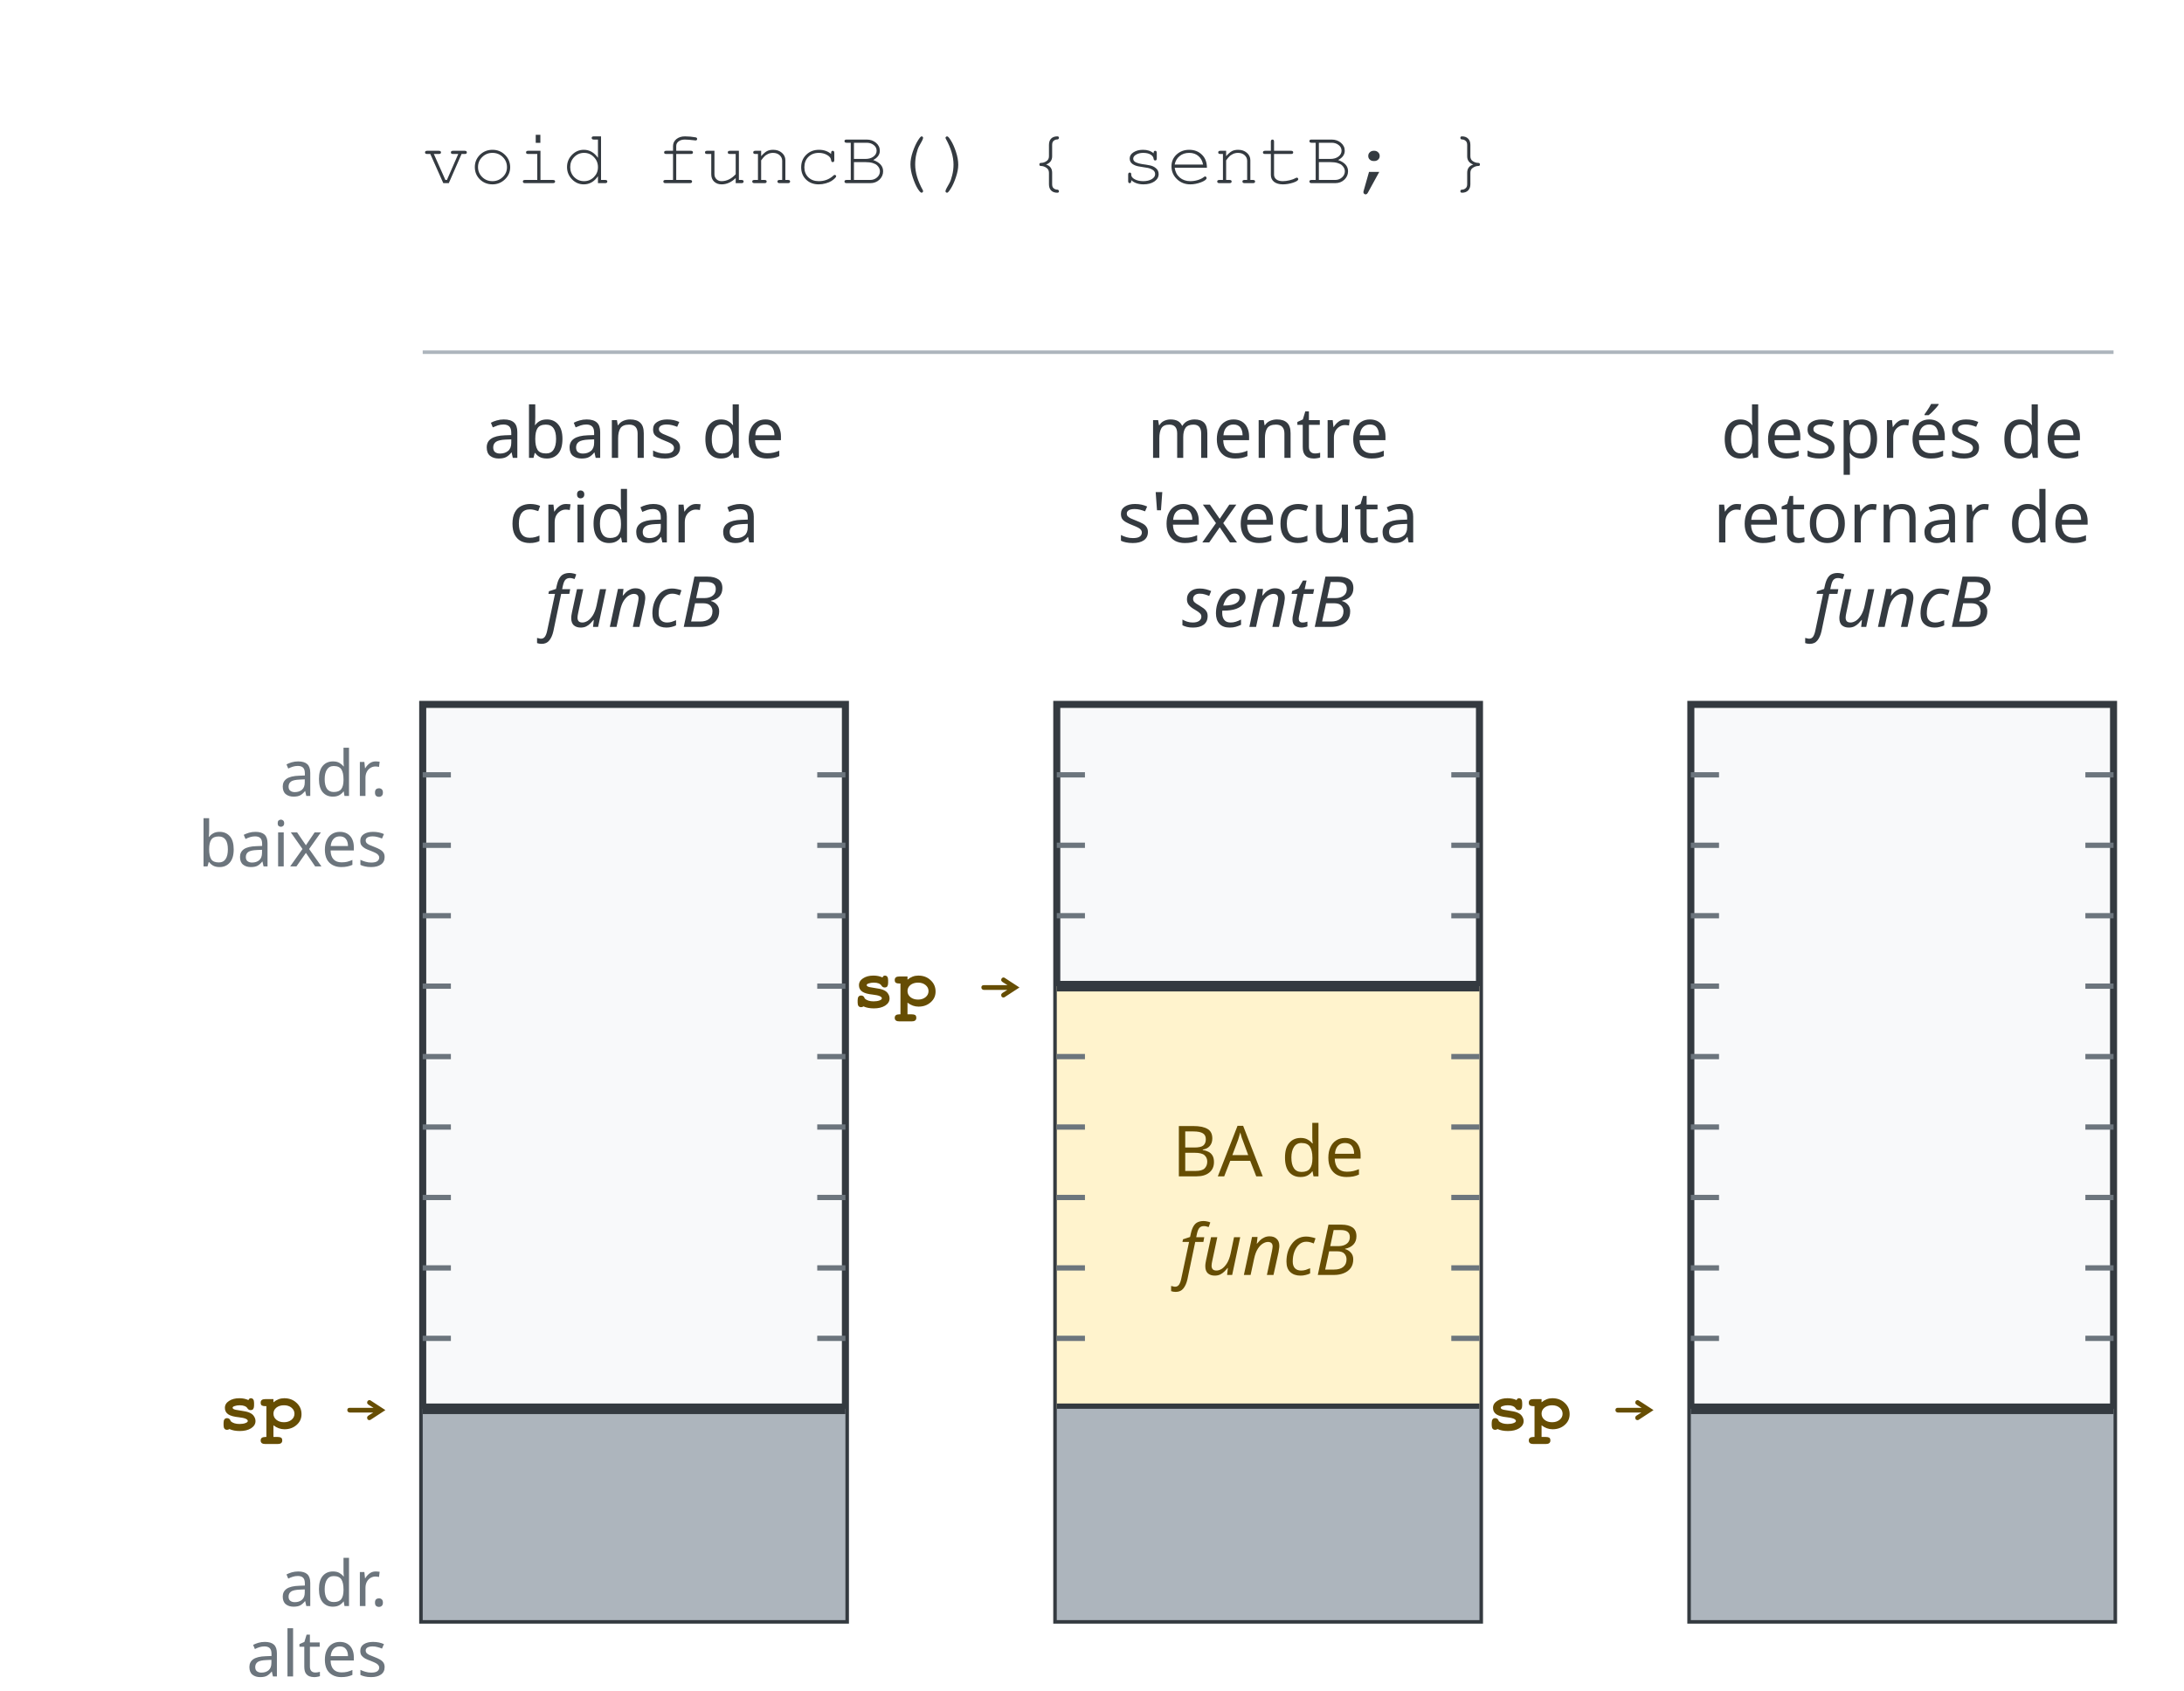
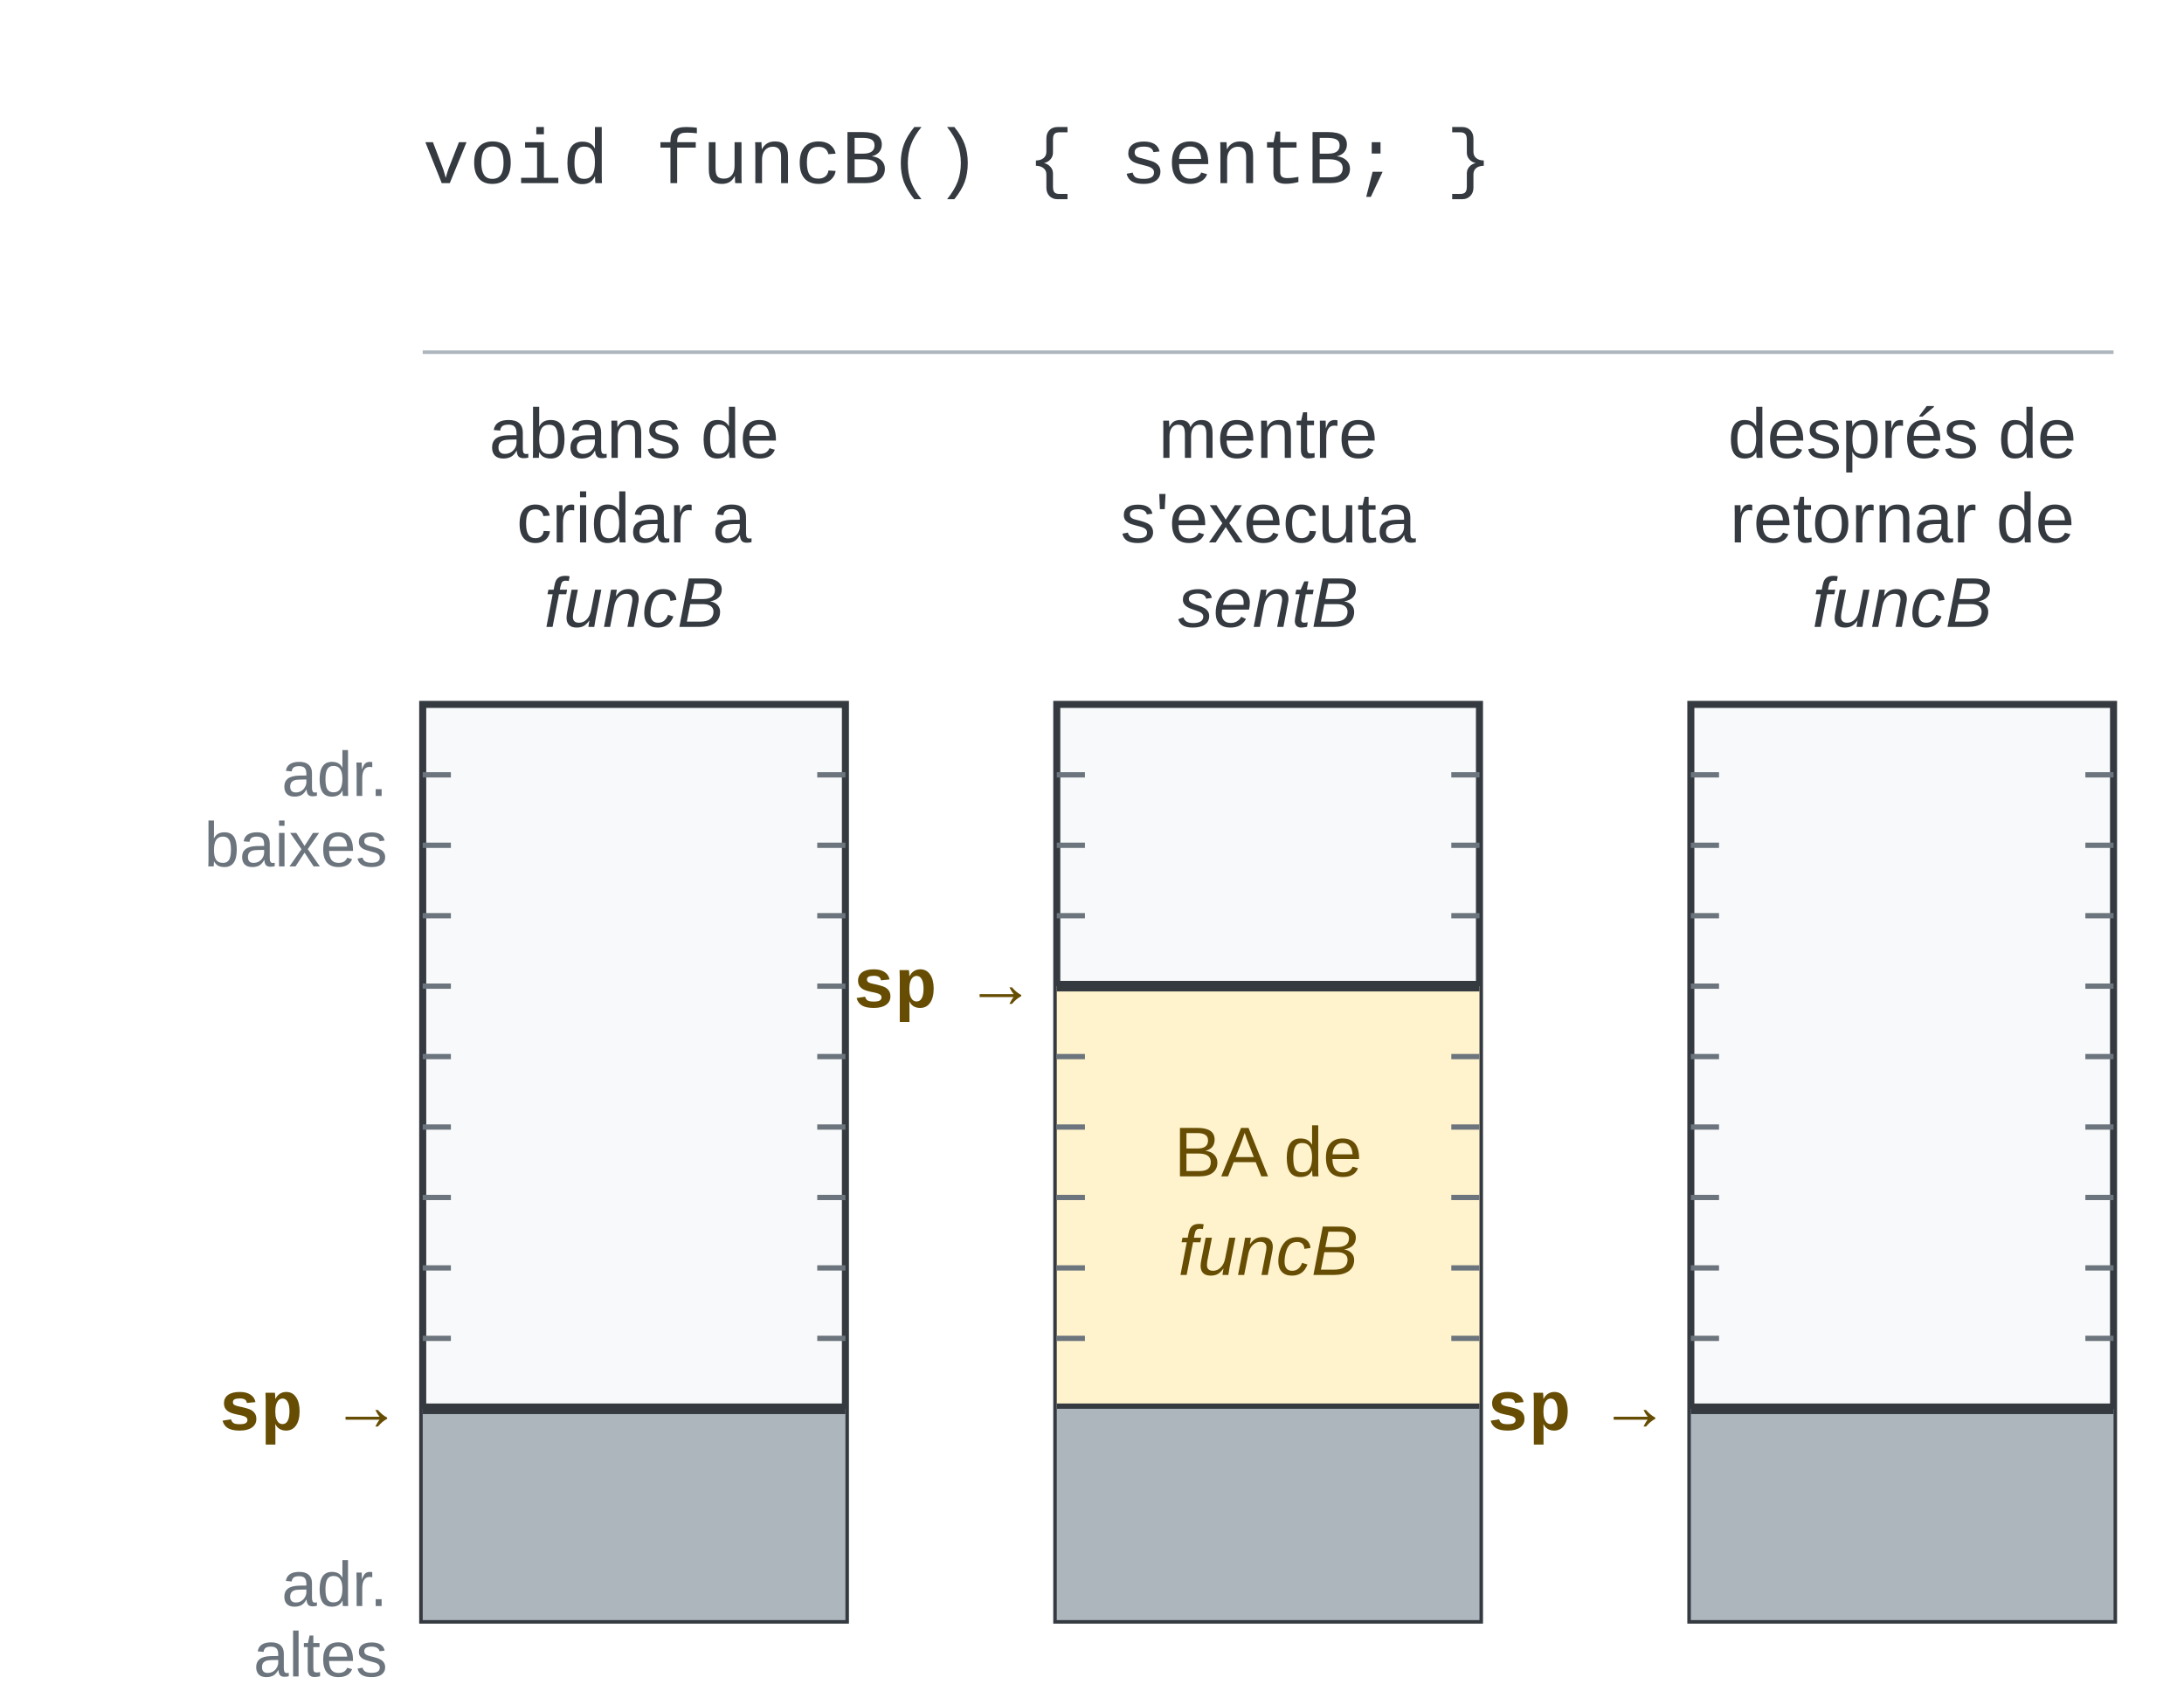
- <svg xmlns="http://www.w3.org/2000/svg" width="310" height="240" viewBox="0 0 310 240" font-family="'Source Sans Pro', sans-serif" version="1.1">
+ <svg xmlns="http://www.w3.org/2000/svg" width="310" height="240" viewBox="0 0 310 240" font-family="'Liberation Sans', Arial, Helvetica, sans-serif" version="1.1">
  <defs />
-   <text x="60" y="26" font-family="FreeMono, 'Courier New', monospace" font-size="11" fill="#343a40">void funcB() { sentB; }</text>
+   <text x="60" y="26" font-family="'Liberation Mono', 'Courier New', Courier, monospace" font-size="11" fill="#343a40">void funcB() { sentB; }</text>
  <line x1="60" y1="50" x2="300" y2="50" stroke="#adb5bd" stroke-width="0.5" />
  <text x="90" y="65" text-anchor="middle" font-size="10" fill="#343a40">abans de</text>
  <text x="90" y="77" text-anchor="middle" font-size="10" fill="#343a40">cridar a</text>
  <text x="90" y="89" text-anchor="middle" font-size="10" font-style="italic" fill="#343a40">funcB</text>
  <text x="180" y="65" text-anchor="middle" font-size="10" fill="#343a40">mentre</text>
  <text x="180" y="77" text-anchor="middle" font-size="10" fill="#343a40">s'executa</text>
  <text x="180" y="89" text-anchor="middle" font-size="10" font-style="italic" fill="#343a40">sentB</text>
  <text x="270" y="65" text-anchor="middle" font-size="10" fill="#343a40">després de</text>
  <text x="270" y="77" text-anchor="middle" font-size="10" fill="#343a40">retornar de</text>
  <text x="270" y="89" text-anchor="middle" font-size="10" font-style="italic" fill="#343a40">funcB</text>
  <text x="55" y="113" text-anchor="end" font-size="9" fill="#6c757d">adr.</text>
  <text x="55" y="123" text-anchor="end" font-size="9" fill="#6c757d">baixes</text>
  <text x="55" y="228" text-anchor="end" font-size="9" fill="#6c757d">adr.</text>
  <text x="55" y="238" text-anchor="end" font-size="9" fill="#6c757d">altes</text>
  <rect x="60" y="100" width="60" height="130" fill="#f8f9fa" stroke="#343a40" stroke-width="1" />
  <rect x="60" y="200" width="60" height="30" fill="#adb5bd" stroke="none" />
  <line x1="60" y1="200" x2="120" y2="200" stroke="#343a40" stroke-width="1.5" />
  <line x1="60" y1="110" x2="64" y2="110" stroke="#6c757d" stroke-width="0.75" />
  <line x1="60" y1="120" x2="64" y2="120" stroke="#6c757d" stroke-width="0.75" />
  <line x1="60" y1="130" x2="64" y2="130" stroke="#6c757d" stroke-width="0.75" />
  <line x1="60" y1="140" x2="64" y2="140" stroke="#6c757d" stroke-width="0.75" />
  <line x1="60" y1="150" x2="64" y2="150" stroke="#6c757d" stroke-width="0.75" />
  <line x1="60" y1="160" x2="64" y2="160" stroke="#6c757d" stroke-width="0.75" />
  <line x1="60" y1="170" x2="64" y2="170" stroke="#6c757d" stroke-width="0.75" />
  <line x1="60" y1="180" x2="64" y2="180" stroke="#6c757d" stroke-width="0.75" />
  <line x1="60" y1="190" x2="64" y2="190" stroke="#6c757d" stroke-width="0.75" />
  <line x1="116" y1="110" x2="120" y2="110" stroke="#6c757d" stroke-width="0.75" />
  <line x1="116" y1="120" x2="120" y2="120" stroke="#6c757d" stroke-width="0.75" />
  <line x1="116" y1="130" x2="120" y2="130" stroke="#6c757d" stroke-width="0.75" />
  <line x1="116" y1="140" x2="120" y2="140" stroke="#6c757d" stroke-width="0.75" />
  <line x1="116" y1="150" x2="120" y2="150" stroke="#6c757d" stroke-width="0.75" />
  <line x1="116" y1="160" x2="120" y2="160" stroke="#6c757d" stroke-width="0.75" />
  <line x1="116" y1="170" x2="120" y2="170" stroke="#6c757d" stroke-width="0.75" />
  <line x1="116" y1="180" x2="120" y2="180" stroke="#6c757d" stroke-width="0.75" />
  <line x1="116" y1="190" x2="120" y2="190" stroke="#6c757d" stroke-width="0.75" />
-   <text x="55" y="203" text-anchor="end" font-family="FreeMono, 'Courier New', monospace" font-size="10" font-weight="bold" fill="#664d03">sp →</text>
+   <text x="55" y="203" text-anchor="end" font-family="'Liberation Mono', 'Courier New', Courier, monospace" font-size="10" font-weight="bold" fill="#664d03">sp →</text>
  <rect x="150" y="100" width="60" height="130" fill="#f8f9fa" stroke="#343a40" stroke-width="1" />
  <rect x="150" y="140" width="60" height="60" fill="#fff3cd" stroke="none" />
  <line x1="150" y1="140" x2="210" y2="140" stroke="#343a40" stroke-width="1.5" />
  <line x1="150" y1="200" x2="210" y2="200" stroke="#343a40" stroke-width="1.5" />
  <text x="180" y="167" text-anchor="middle" font-size="10" fill="#664d03">BA de</text>
  <text x="180" y="181" text-anchor="middle" font-size="10" font-style="italic" fill="#664d03">funcB</text>
  <rect x="150" y="200" width="60" height="30" fill="#adb5bd" stroke="none" />
  <line x1="150" y1="110" x2="154" y2="110" stroke="#6c757d" stroke-width="0.75" />
  <line x1="150" y1="120" x2="154" y2="120" stroke="#6c757d" stroke-width="0.75" />
  <line x1="150" y1="130" x2="154" y2="130" stroke="#6c757d" stroke-width="0.75" />
  <line x1="150" y1="150" x2="154" y2="150" stroke="#6c757d" stroke-width="0.75" />
  <line x1="150" y1="160" x2="154" y2="160" stroke="#6c757d" stroke-width="0.75" />
  <line x1="150" y1="170" x2="154" y2="170" stroke="#6c757d" stroke-width="0.75" />
  <line x1="150" y1="180" x2="154" y2="180" stroke="#6c757d" stroke-width="0.75" />
  <line x1="150" y1="190" x2="154" y2="190" stroke="#6c757d" stroke-width="0.75" />
  <line x1="206" y1="110" x2="210" y2="110" stroke="#6c757d" stroke-width="0.75" />
  <line x1="206" y1="120" x2="210" y2="120" stroke="#6c757d" stroke-width="0.75" />
  <line x1="206" y1="130" x2="210" y2="130" stroke="#6c757d" stroke-width="0.75" />
  <line x1="206" y1="150" x2="210" y2="150" stroke="#6c757d" stroke-width="0.75" />
  <line x1="206" y1="160" x2="210" y2="160" stroke="#6c757d" stroke-width="0.75" />
  <line x1="206" y1="170" x2="210" y2="170" stroke="#6c757d" stroke-width="0.75" />
  <line x1="206" y1="180" x2="210" y2="180" stroke="#6c757d" stroke-width="0.75" />
  <line x1="206" y1="190" x2="210" y2="190" stroke="#6c757d" stroke-width="0.75" />
-   <text x="145" y="143" text-anchor="end" font-family="FreeMono, 'Courier New', monospace" font-size="10" font-weight="bold" fill="#664d03">sp →</text>
+   <text x="145" y="143" text-anchor="end" font-family="'Liberation Mono', 'Courier New', Courier, monospace" font-size="10" font-weight="bold" fill="#664d03">sp →</text>
  <rect x="240" y="100" width="60" height="130" fill="#f8f9fa" stroke="#343a40" stroke-width="1" />
  <rect x="240" y="200" width="60" height="30" fill="#adb5bd" stroke="none" />
  <line x1="240" y1="200" x2="300" y2="200" stroke="#343a40" stroke-width="1.5" />
  <line x1="240" y1="110" x2="244" y2="110" stroke="#6c757d" stroke-width="0.75" />
  <line x1="240" y1="120" x2="244" y2="120" stroke="#6c757d" stroke-width="0.75" />
  <line x1="240" y1="130" x2="244" y2="130" stroke="#6c757d" stroke-width="0.75" />
  <line x1="240" y1="140" x2="244" y2="140" stroke="#6c757d" stroke-width="0.75" />
  <line x1="240" y1="150" x2="244" y2="150" stroke="#6c757d" stroke-width="0.75" />
  <line x1="240" y1="160" x2="244" y2="160" stroke="#6c757d" stroke-width="0.75" />
  <line x1="240" y1="170" x2="244" y2="170" stroke="#6c757d" stroke-width="0.75" />
  <line x1="240" y1="180" x2="244" y2="180" stroke="#6c757d" stroke-width="0.75" />
  <line x1="240" y1="190" x2="244" y2="190" stroke="#6c757d" stroke-width="0.75" />
  <line x1="296" y1="110" x2="300" y2="110" stroke="#6c757d" stroke-width="0.75" />
  <line x1="296" y1="120" x2="300" y2="120" stroke="#6c757d" stroke-width="0.75" />
  <line x1="296" y1="130" x2="300" y2="130" stroke="#6c757d" stroke-width="0.75" />
  <line x1="296" y1="140" x2="300" y2="140" stroke="#6c757d" stroke-width="0.75" />
  <line x1="296" y1="150" x2="300" y2="150" stroke="#6c757d" stroke-width="0.75" />
  <line x1="296" y1="160" x2="300" y2="160" stroke="#6c757d" stroke-width="0.75" />
  <line x1="296" y1="170" x2="300" y2="170" stroke="#6c757d" stroke-width="0.75" />
  <line x1="296" y1="180" x2="300" y2="180" stroke="#6c757d" stroke-width="0.75" />
  <line x1="296" y1="190" x2="300" y2="190" stroke="#6c757d" stroke-width="0.75" />
-   <text x="235" y="203" text-anchor="end" font-family="FreeMono, 'Courier New', monospace" font-size="10" font-weight="bold" fill="#664d03">sp →</text>
+   <text x="235" y="203" text-anchor="end" font-family="'Liberation Mono', 'Courier New', Courier, monospace" font-size="10" font-weight="bold" fill="#664d03">sp →</text>
</svg>
